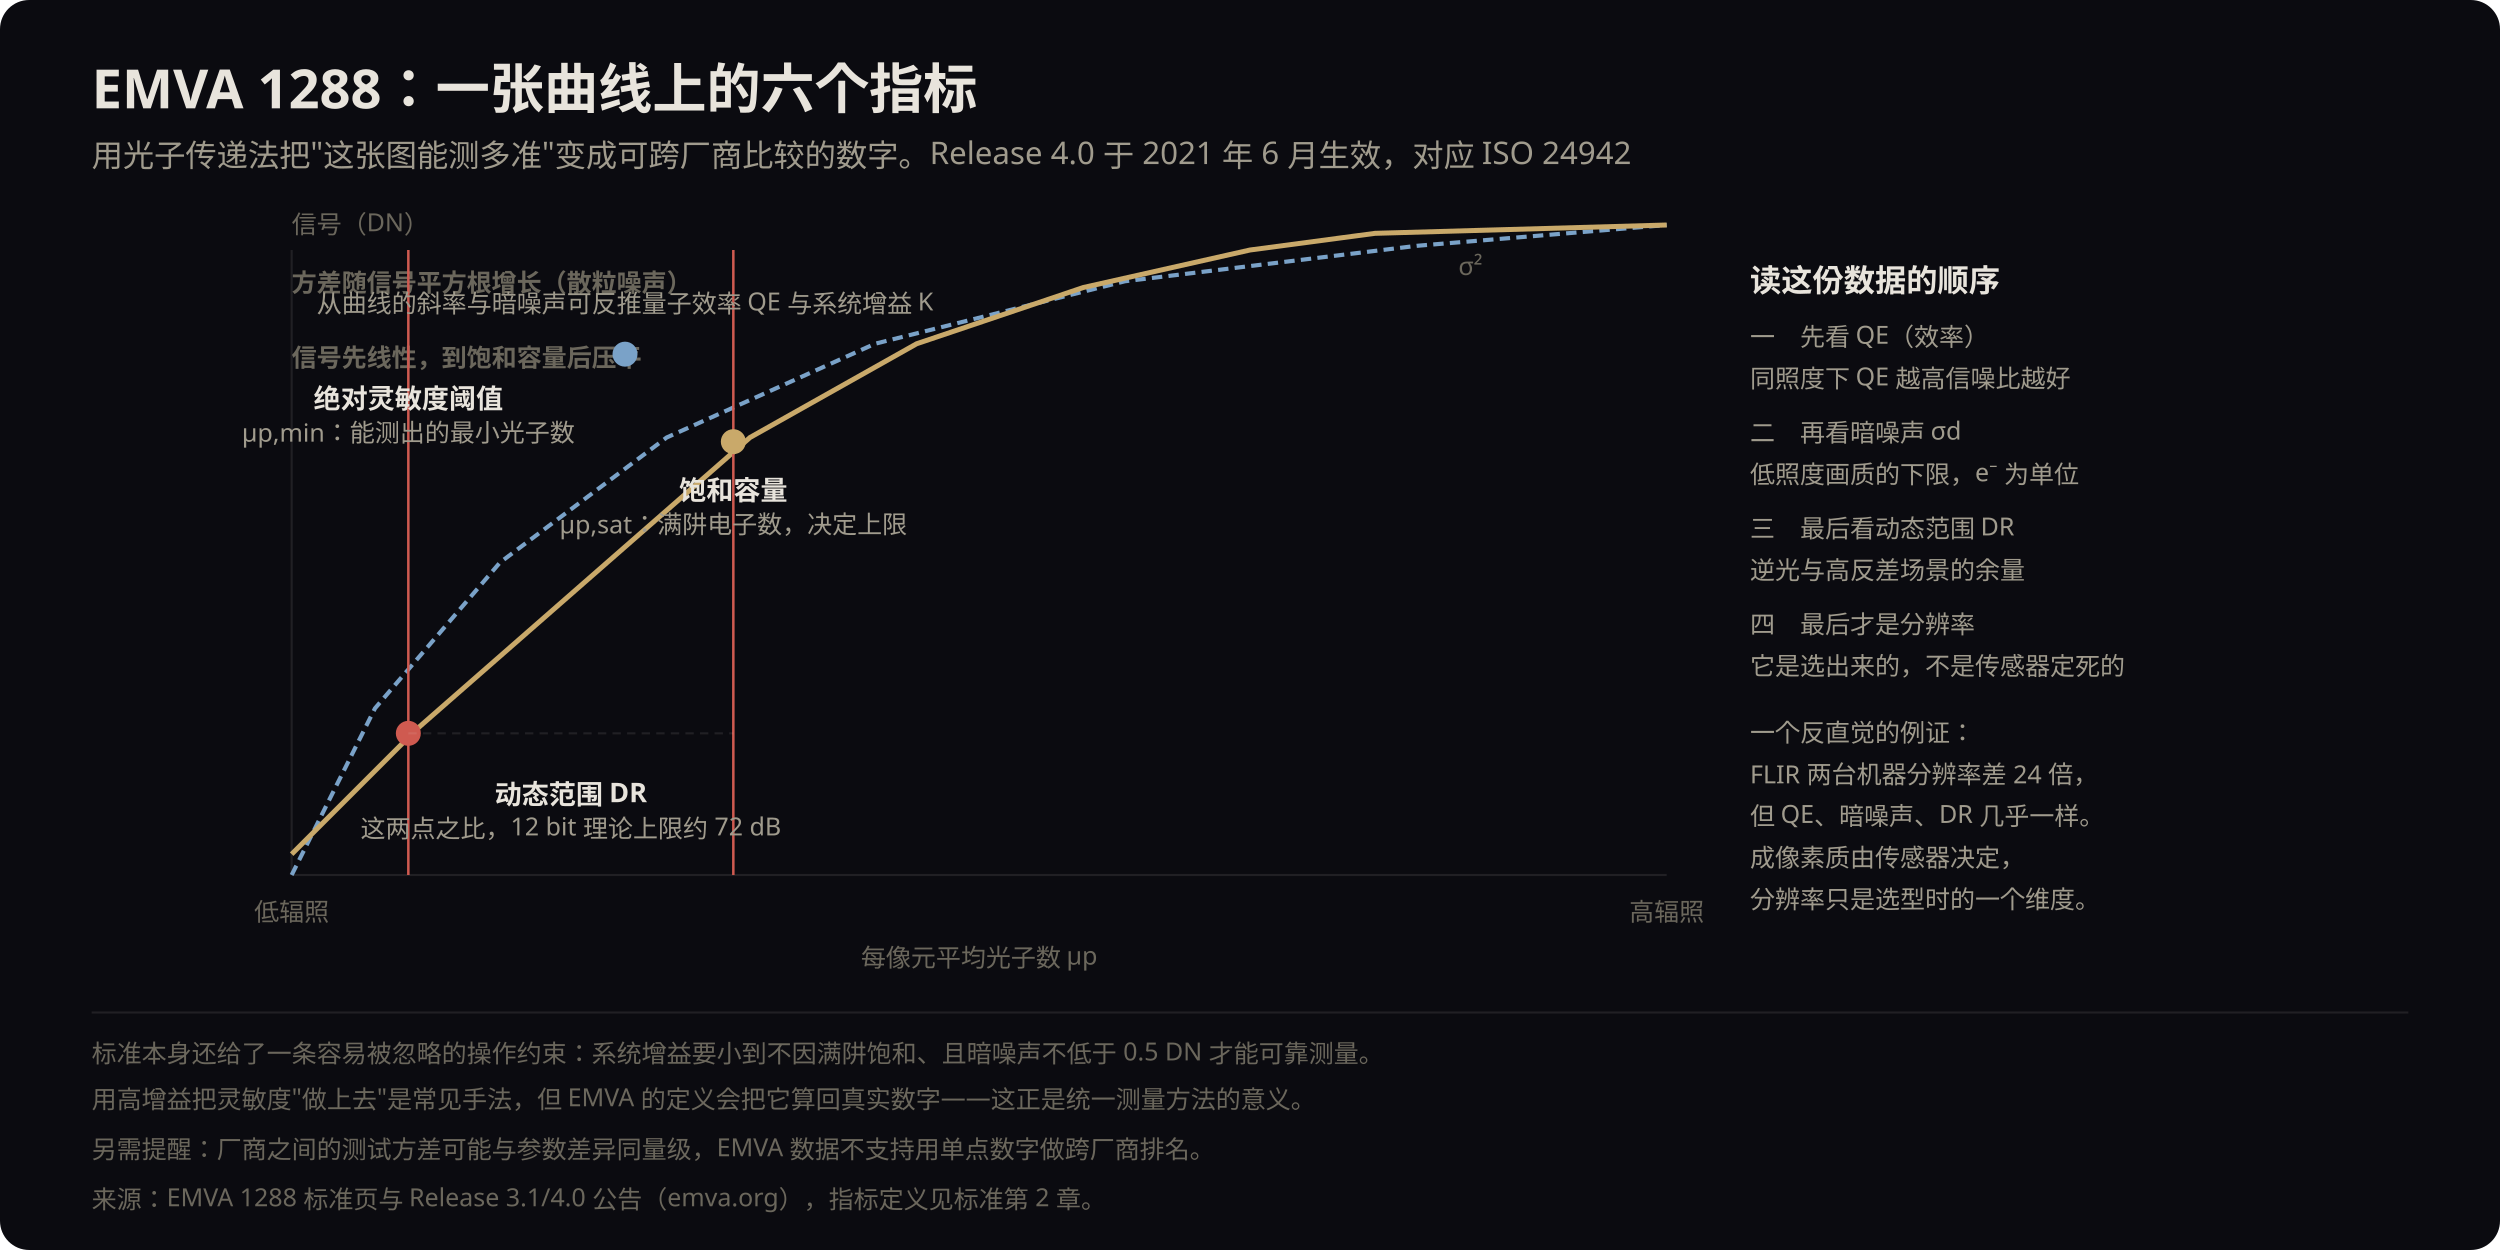
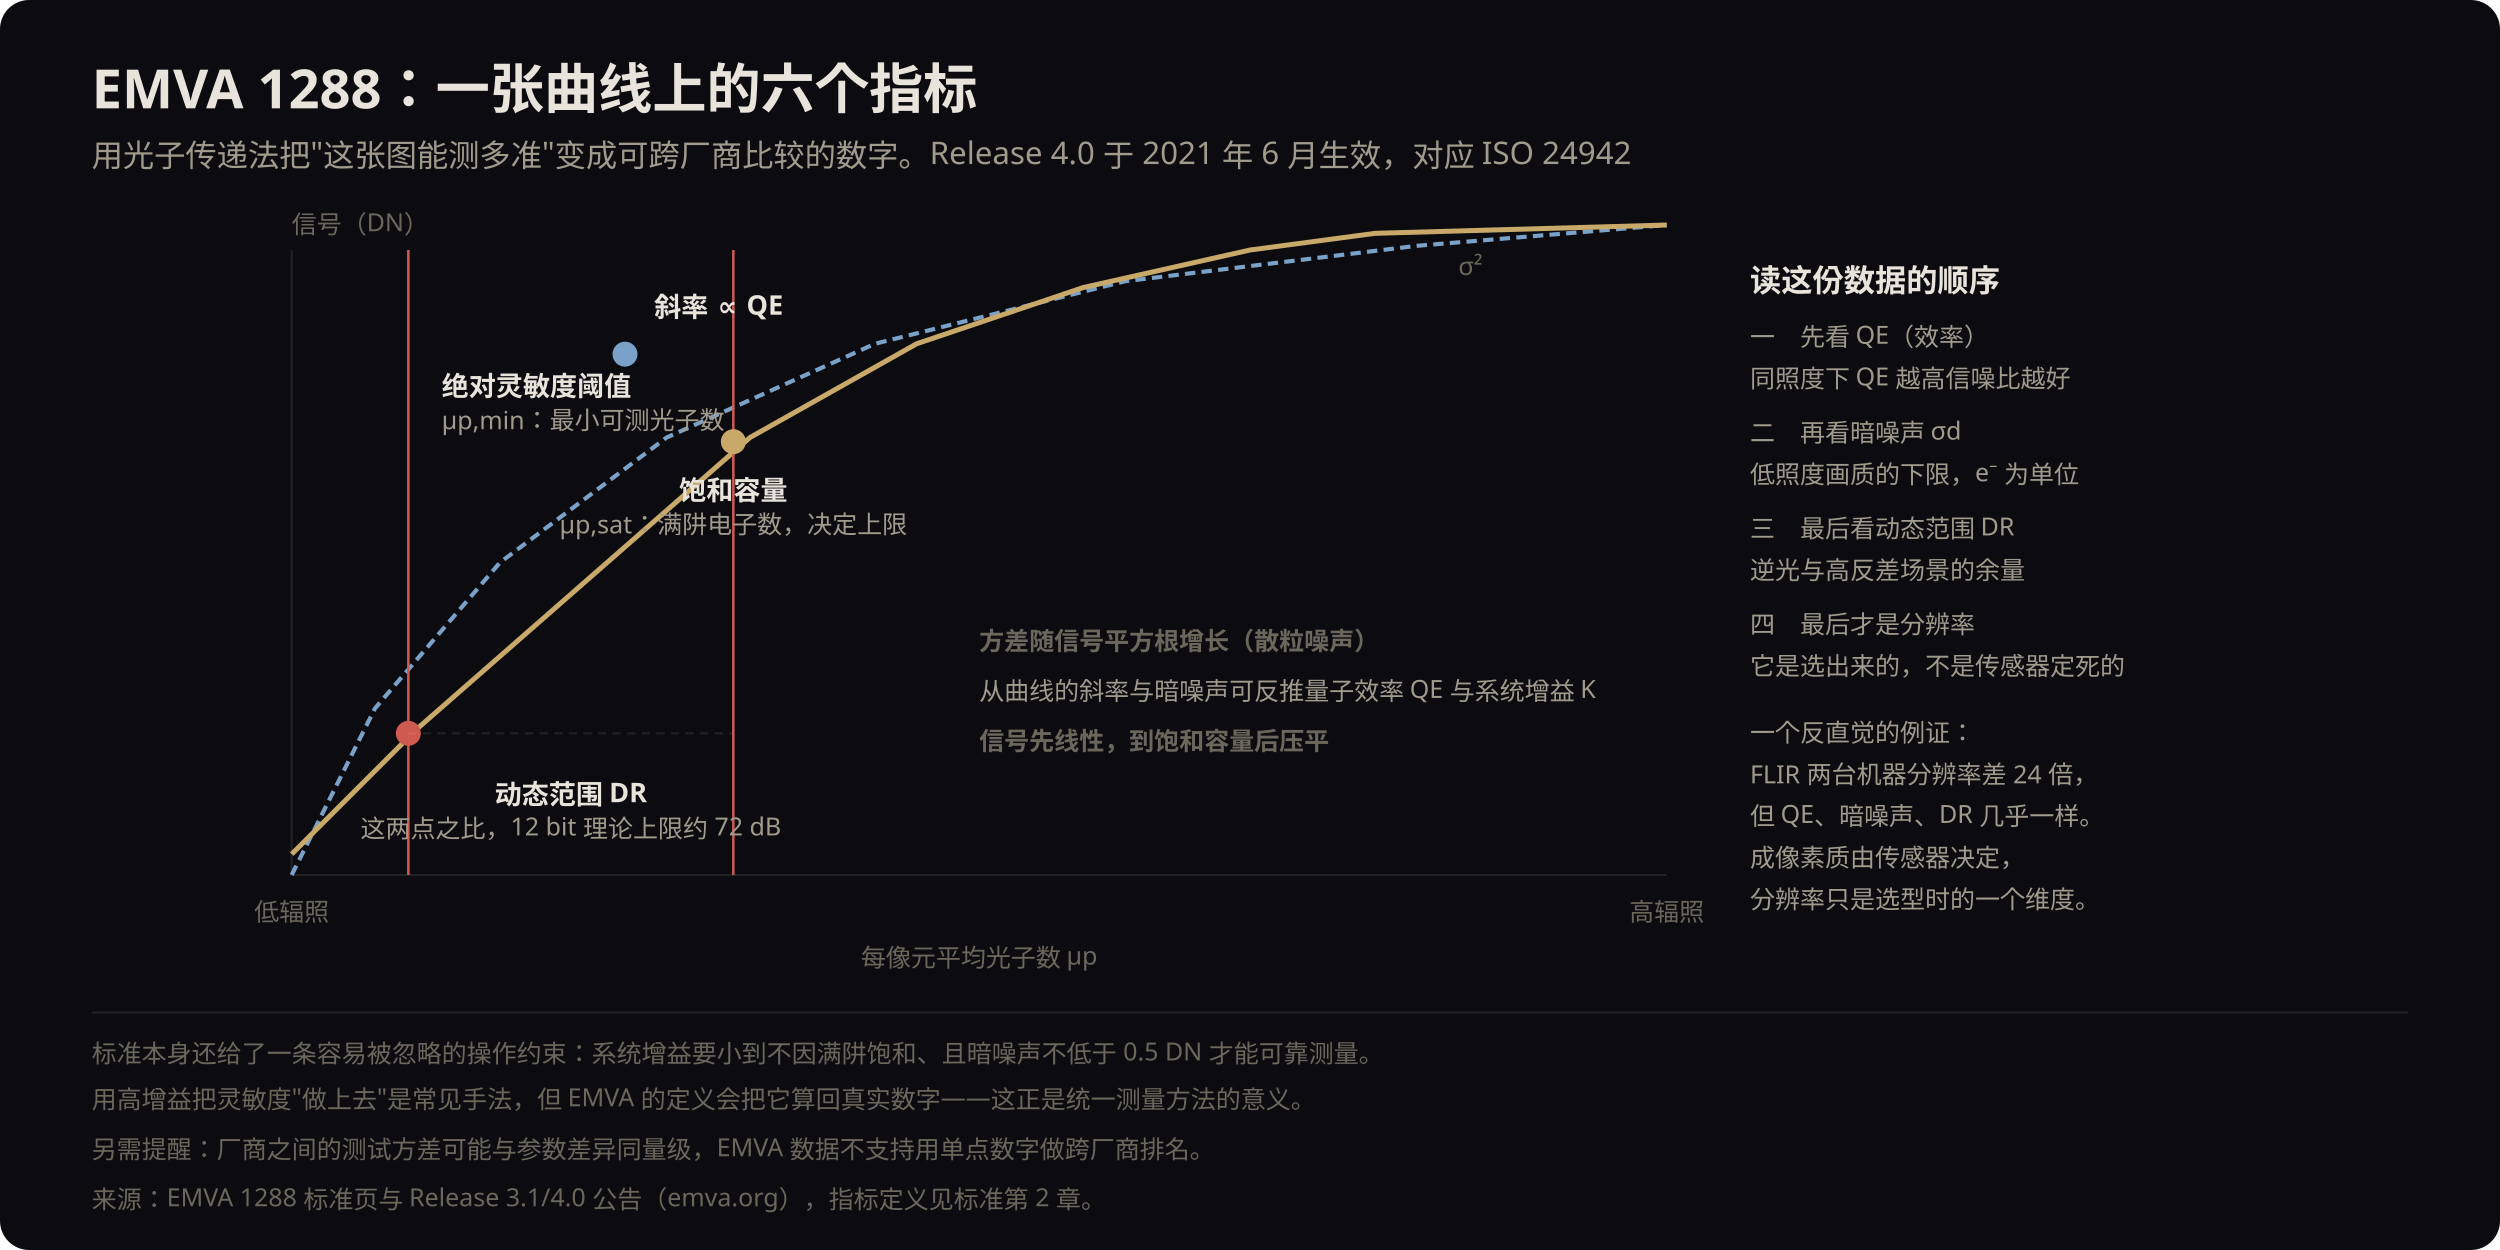
<svg xmlns="http://www.w3.org/2000/svg" viewBox="0 0 1200 600" width="100%" role="img" aria-label="EMVA 1288 光子传递曲线与关键指标位置">
  <style>
    .bg{fill:#0b0b10}
    .ttl{fill:#e8e4dc;font:600 26px 'Noto Sans SC','PingFang SC','Microsoft YaHei',sans-serif}
    .sub{fill:#a09b8d;font:400 15px 'Noto Sans SC','PingFang SC','Microsoft YaHei',sans-serif}
    .pn{fill:#6b675c;font:600 12px 'Noto Sans SC','PingFang SC',sans-serif}
    .hd{fill:#e8e4dc;font:600 15px 'Noto Sans SC','PingFang SC',sans-serif}
    .sm{fill:#a09b8d;font:400 12px 'Noto Sans SC','PingFang SC',sans-serif}
    .ax{fill:#6b675c;font:400 12px 'Noto Sans SC','PingFang SC',sans-serif}
    .foot{fill:#6b675c;font:400 12px 'Noto Sans SC','PingFang SC','Microsoft YaHei',sans-serif}
    .grid{stroke:#e8e4dc;stroke-opacity:.10;stroke-width:1}
    .curve{fill:none;stroke:#c9a96a;stroke-width:2.4}
    .varc{fill:none;stroke:#7aa2c8;stroke-width:2;stroke-dasharray:5 3}
    .thr{fill:none;stroke:#cf5a50;stroke-width:1.2}
    .dot1{fill:#cf5a50}
    .dot2{fill:#c9a96a}
    .dot3{fill:#7aa2c8}
    .lbl{fill:#e8e4dc;font:600 13px 'Noto Sans SC','PingFang SC',sans-serif}
  </style>
  <rect class="bg" x="0" y="0" width="1200" height="600" rx="14" />
-   <text class="ttl" x="44" y="52">EMVA 1288：一张曲线上的六个指标</text>
-   <text class="sub" x="44" y="80">用光子传递法把"这张图能测多准"变成可跨厂商比较的数字。Release 4.0 于 2021 年 6 月生效，对应 ISO 24942</text>
+   <text class="ttl" x="44" y="52">EMVA 1288：一张曲线上的六个指标
+ </text>
+   <text class="sub" x="44" y="80">用光子传递法把"这张图能测多准"变成可跨厂商比较的数字。Release 4.0 于 2021 年 6 月生效，对应 ISO 24942
+ </text>
  <line class="grid" x1="140" y1="120" x2="140" y2="420" />
  <line class="grid" x1="140" y1="420" x2="800" y2="420" />
-   <text class="ax" x="140" y="442" text-anchor="middle">低辐照</text>
-   <text class="ax" x="800" y="442" text-anchor="middle">高辐照</text>
-   <text class="ax" x="140" y="112" text-anchor="start">信号（DN）</text>
-   <text class="ax" x="470" y="464" text-anchor="middle">每像元平均光子数 μp</text>
-   <text class="pn" x="140" y="140">方差随信号平方根增长（散粒噪声）</text>
+   <text class="ax" x="140" y="442" text-anchor="middle">低辐照
+ </text>
+   <text class="ax" x="800" y="442" text-anchor="middle">高辐照
+ </text>
+   <text class="ax" x="140" y="112" text-anchor="start">信号（DN）
+ </text>
+   <text class="ax" x="470" y="464" text-anchor="middle">每像元平均光子数 μp
+ </text>
+   <text class="pn" x="470" y="312">方差随信号平方根增长（散粒噪声）
+ </text>
  <path class="varc" d="M140 420 L180 340 L240 270 L320 210 L420 165 L540 135 L680 118 L800 108" />
-   <text class="ax" x="700" y="132">σ²</text>
-   <text class="pn" x="140" y="176">信号先线性，到饱和容量后压平</text>
+   <text class="ax" x="700" y="132">σ²
+ </text>
+   <text class="pn" x="470" y="360">信号先线性，到饱和容量后压平
+ </text>
  <path class="curve" d="M140 410 L200 350 L280 280 L360 210 L440 165 L520 138 L600 120 L660 112 L800 108" />
  <line class="thr" x1="196" y1="120" x2="196" y2="420" />
  <circle class="dot1" cx="196" cy="352" r="6" />
-   <text class="lbl" x="196" y="196" fill="#cf5a50" text-anchor="middle">绝对灵敏度阈值</text>
-   <text class="sm" x="196" y="212" text-anchor="middle">μp,min：能测出的最小光子数</text>
+   <text class="lbl" x="212" y="190" fill="#cf5a50">绝对灵敏度阈值
+ </text>
+   <text class="sm" x="212" y="206">μp,min：最小可测光子数
+ </text>
  <line class="thr" x1="352" y1="120" x2="352" y2="420" />
  <circle class="dot2" cx="352" cy="212" r="6" />
-   <text class="lbl" x="352" y="240" fill="#c9a96a" text-anchor="middle">饱和容量</text>
-   <text class="sm" x="352" y="256" text-anchor="middle">μp,sat：满阱电子数，决定上限</text>
+   <text class="lbl" x="352" y="240" fill="#c9a96a" text-anchor="middle">饱和容量
+ </text>
+   <text class="sm" x="352" y="256" text-anchor="middle">μp,sat：满阱电子数，决定上限
+ </text>
  <line class="grid" x1="196" y1="352" x2="352" y2="352" stroke="#cf5a50" stroke-opacity=".45" stroke-dasharray="4 3" />
-   <text class="lbl" x="274" y="386" fill="#cf5a50" text-anchor="middle">动态范围 DR</text>
-   <text class="sm" x="274" y="402" text-anchor="middle">这两点之比，12 bit 理论上限约 72 dB</text>
+   <text class="lbl" x="274" y="386" fill="#cf5a50" text-anchor="middle">动态范围 DR
+ </text>
+   <text class="sm" x="274" y="402" text-anchor="middle">这两点之比，12 bit 理论上限约 72 dB
+ </text>
  <circle class="dot3" cx="300" cy="170" r="6" />
-   <text class="sm" x="300" y="150" text-anchor="middle">从曲线的斜率与暗噪声可反推量子效率 QE 与系统增益 K</text>
-   <text class="hd" x="840" y="140">读这份数据的顺序</text>
-   <text class="sm" x="840" y="166">一　先看 QE（效率）</text>
-   <text class="sm" x="840" y="186">　同照度下 QE 越高信噪比越好</text>
-   <text class="sm" x="840" y="212">二　再看暗噪声 σd</text>
-   <text class="sm" x="840" y="232">　低照度画质的下限，e⁻ 为单位</text>
-   <text class="sm" x="840" y="258">三　最后看动态范围 DR</text>
-   <text class="sm" x="840" y="278">　逆光与高反差场景的余量</text>
-   <text class="sm" x="840" y="304">四　最后才是分辨率</text>
-   <text class="sm" x="840" y="324">　它是选出来的，不是传感器定死的</text>
-   <text class="sm" x="840" y="356">一个反直觉的例证：</text>
-   <text class="sm" x="840" y="376">FLIR 两台机器分辨率差 24 倍，</text>
-   <text class="sm" x="840" y="396">但 QE、暗噪声、DR 几乎一样。</text>
-   <text class="sm" x="840" y="416">成像素质由传感器决定，</text>
-   <text class="sm" x="840" y="436">分辨率只是选型时的一个维度。</text>
+   <text class="lbl" x="314" y="152">斜率 ∝ QE
+ </text>
+   <text class="sm" x="470" y="336">从曲线的斜率与暗噪声可反推量子效率 QE 与系统增益 K
+ </text>
+   <text class="hd" x="840" y="140">读这份数据的顺序
+ </text>
+   <text class="sm" x="840" y="166">一　先看 QE（效率）
+ </text>
+   <text class="sm" x="840" y="186">　同照度下 QE 越高信噪比越好
+ </text>
+   <text class="sm" x="840" y="212">二　再看暗噪声 σd
+ </text>
+   <text class="sm" x="840" y="232">　低照度画质的下限，e⁻ 为单位
+ </text>
+   <text class="sm" x="840" y="258">三　最后看动态范围 DR
+ </text>
+   <text class="sm" x="840" y="278">　逆光与高反差场景的余量
+ </text>
+   <text class="sm" x="840" y="304">四　最后才是分辨率
+ </text>
+   <text class="sm" x="840" y="324">　它是选出来的，不是传感器定死的
+ </text>
+   <text class="sm" x="840" y="356">一个反直觉的例证：
+ </text>
+   <text class="sm" x="840" y="376">FLIR 两台机器分辨率差 24 倍，
+ </text>
+   <text class="sm" x="840" y="396">但 QE、暗噪声、DR 几乎一样。
+ </text>
+   <text class="sm" x="840" y="416">成像素质由传感器决定，
+ </text>
+   <text class="sm" x="840" y="436">分辨率只是选型时的一个维度。
+ </text>
  <line class="grid" x1="44" y1="486" x2="1156" y2="486" />
-   <text class="foot" x="44" y="510">标准本身还给了一条容易被忽略的操作约束：系统增益要小到不因满阱饱和、且暗噪声不低于 0.5 DN 才能可靠测量。</text>
-   <text class="foot" x="44" y="532">用高增益把灵敏度"做上去"是常见手法，但 EMVA 的定义会把它算回真实数字——这正是统一测量方法的意义。</text>
-   <text class="foot" x="44" y="556">另需提醒：厂商之间的测试方差可能与参数差异同量级，EMVA 数据不支持用单点数字做跨厂商排名。</text>
-   <text class="foot" x="44" y="580">来源：EMVA 1288 标准页与 Release 3.1/4.0 公告（emva.org），指标定义见标准第 2 章。</text>
+   <text class="foot" x="44" y="510">标准本身还给了一条容易被忽略的操作约束：系统增益要小到不因满阱饱和、且暗噪声不低于 0.5 DN 才能可靠测量。
+ </text>
+   <text class="foot" x="44" y="532">用高增益把灵敏度"做上去"是常见手法，但 EMVA 的定义会把它算回真实数字——这正是统一测量方法的意义。
+ </text>
+   <text class="foot" x="44" y="556">另需提醒：厂商之间的测试方差可能与参数差异同量级，EMVA 数据不支持用单点数字做跨厂商排名。
+ </text>
+   <text class="foot" x="44" y="580">来源：EMVA 1288 标准页与 Release 3.1/4.0 公告（emva.org），指标定义见标准第 2 章。
+ </text>
</svg>
